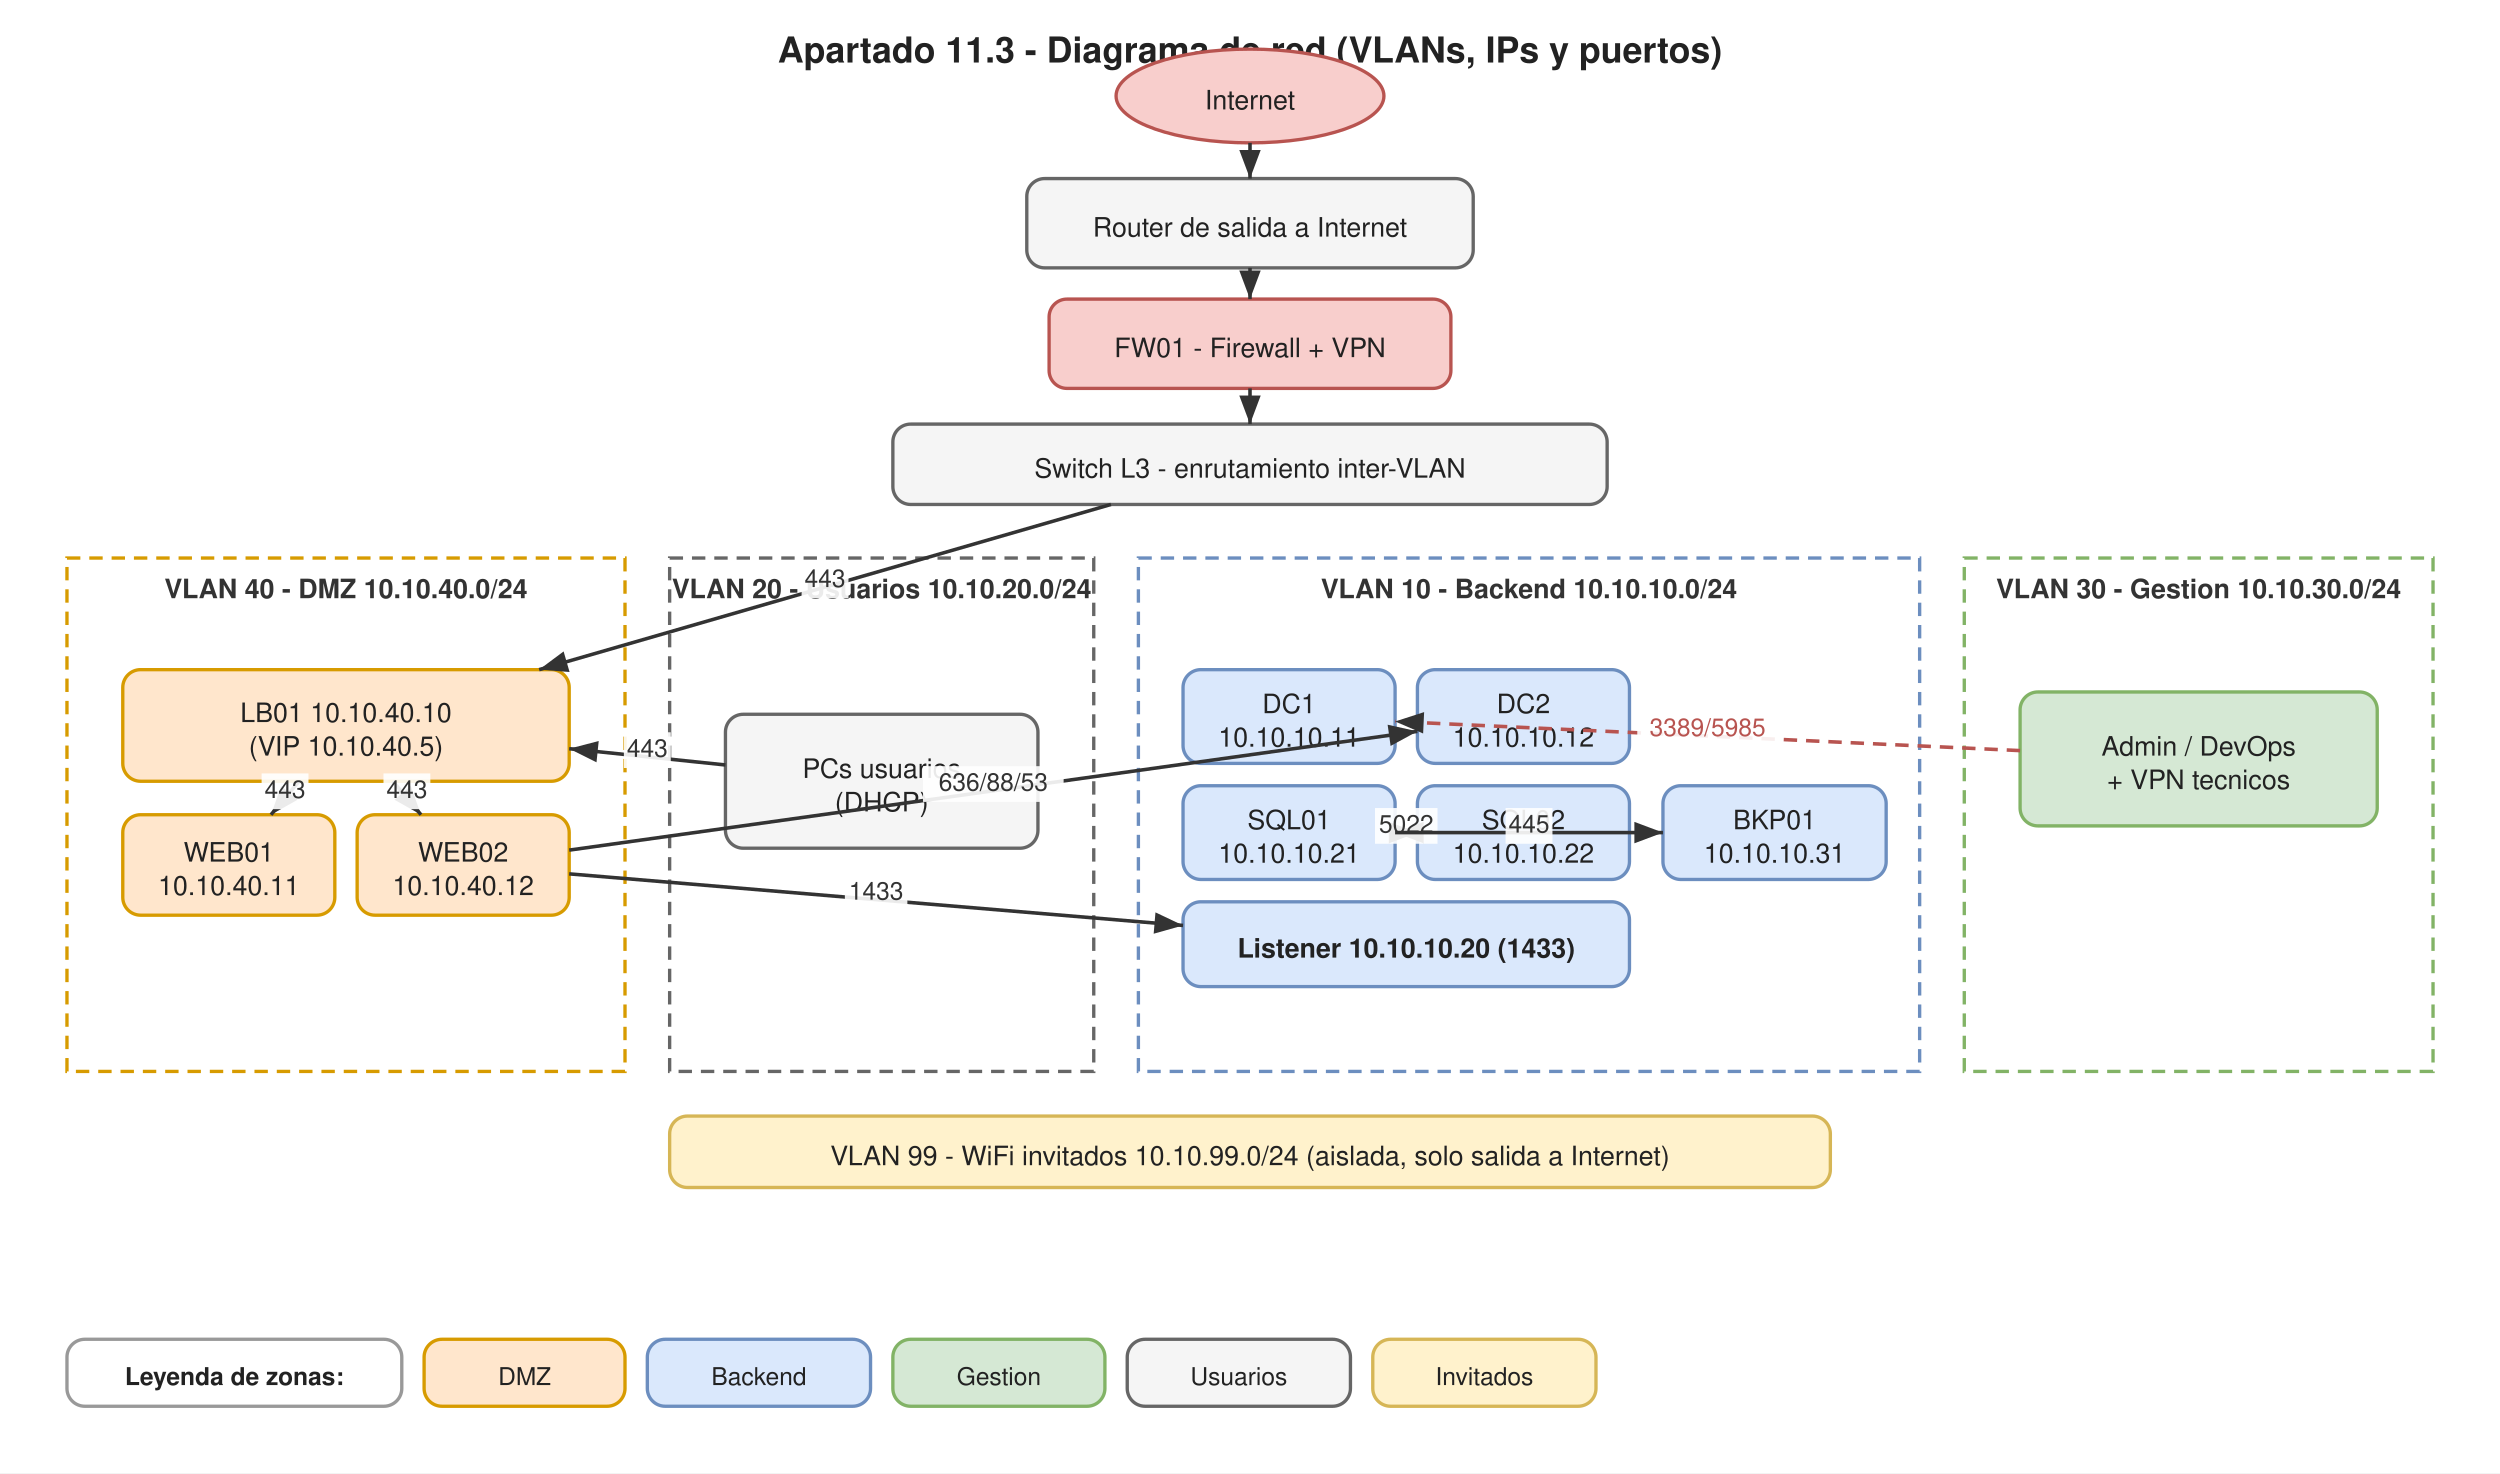
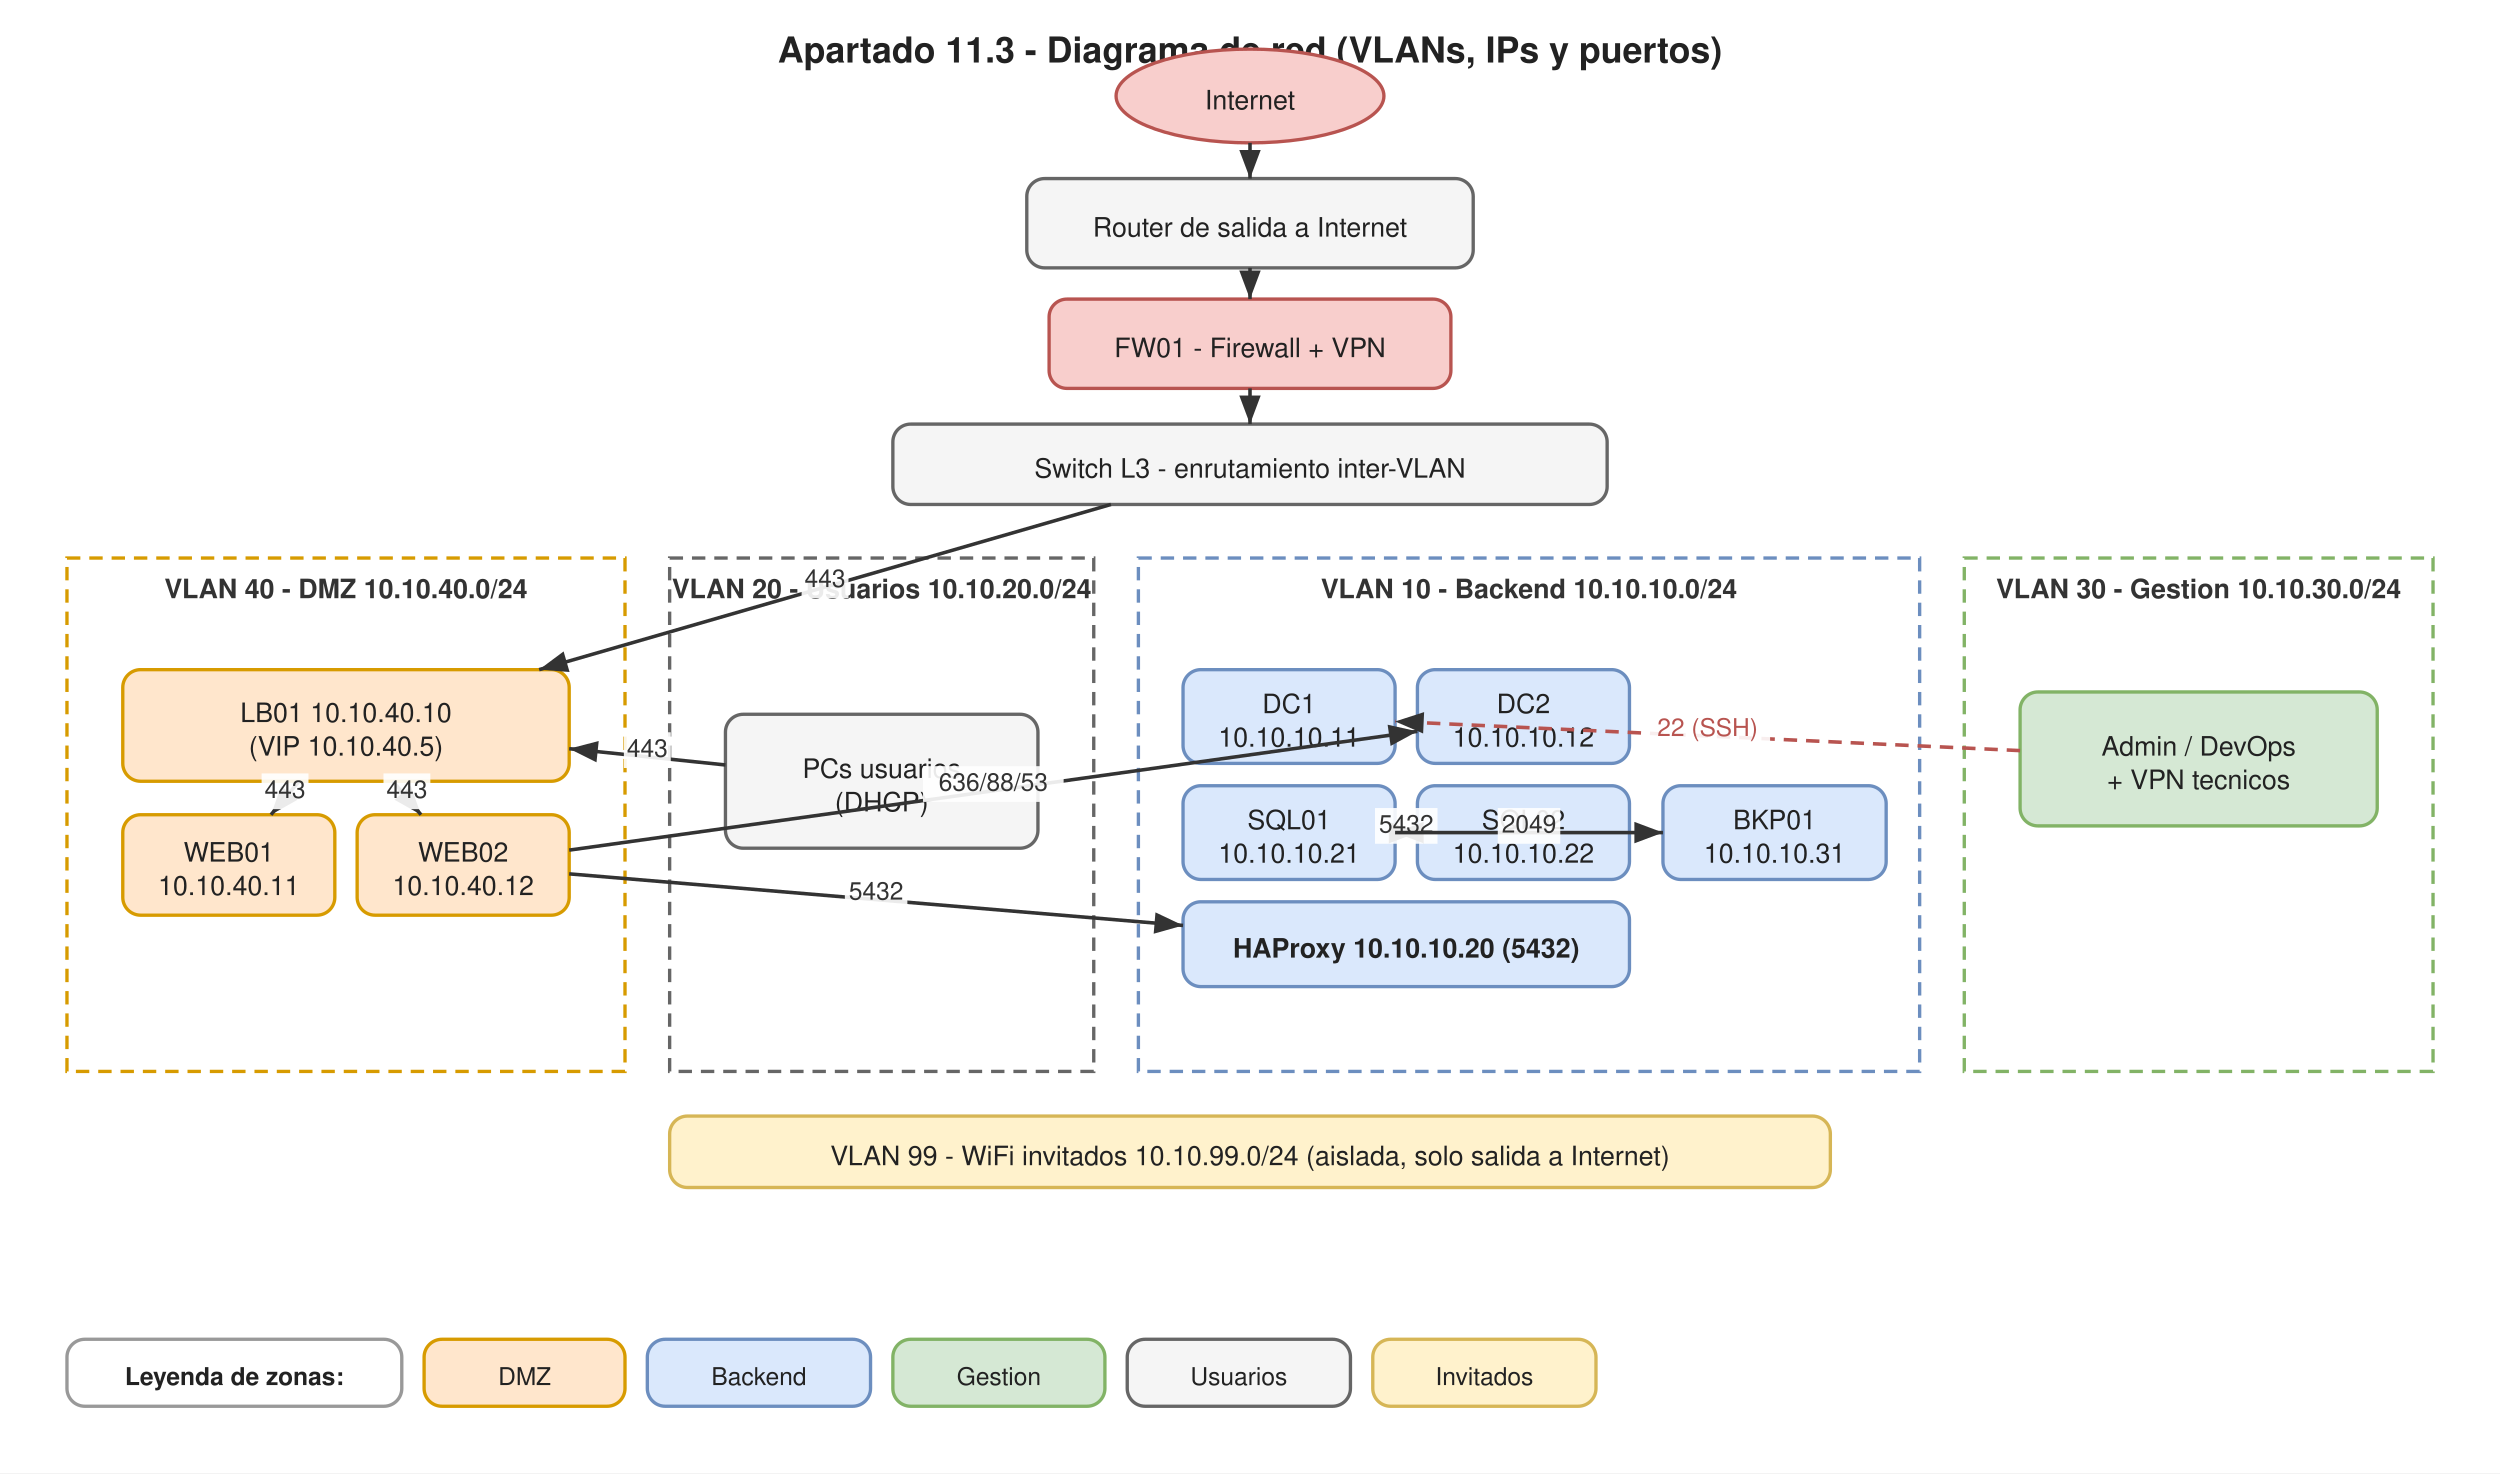
<svg xmlns="http://www.w3.org/2000/svg" width="1120" height="660" viewBox="0 0 1120 660" font-family="Helvetica, Arial, sans-serif">
  <defs>
    <marker id="arr" markerWidth="10" markerHeight="10" refX="8" refY="3" orient="auto" markerUnits="strokeWidth">
      <path d="M0,0 L8,3 L0,6 z" fill="#333333" />
    </marker>
  </defs>
  <rect x="0" y="0" width="1120" height="660" fill="white" />
  <text x="560" y="28" text-anchor="middle" font-size="16" font-weight="bold" fill="#222">Apartado 11.3 - Diagrama de red (VLANs, IPs y puertos)</text>
  <ellipse cx="560" cy="43" rx="60" ry="21" fill="#f8cecc" stroke="#b85450" stroke-width="1.5" />
  <text x="560" y="49" text-anchor="middle" font-size="12" fill="#222">Internet</text>
  <rect x="460" y="80" width="200" height="40" rx="8" fill="#f5f5f5" stroke="#666666" stroke-width="1.5" />
  <text x="560" y="106" text-anchor="middle" font-size="12" fill="#222">Router de salida a Internet</text>
  <rect x="470" y="134" width="180" height="40" rx="8" fill="#f8cecc" stroke="#b85450" stroke-width="1.5" />
  <text x="560" y="160" text-anchor="middle" font-size="12" fill="#222">FW01 - Firewall + VPN</text>
  <rect x="400" y="190" width="320" height="36" rx="8" fill="#f5f5f5" stroke="#666666" stroke-width="1.5" />
  <text x="560" y="214" text-anchor="middle" font-size="12" fill="#222">Switch L3 - enrutamiento inter-VLAN</text>
  <rect x="30" y="250" width="250" height="230" rx="0" fill="none" stroke="#d79b00" stroke-width="1.5" stroke-dasharray="6 4" />
  <text x="155" y="268" text-anchor="middle" font-size="12" font-weight="bold" fill="#333">VLAN 40 - DMZ  10.10.40.0/24</text>
  <rect x="300" y="250" width="190" height="230" rx="0" fill="none" stroke="#666666" stroke-width="1.5" stroke-dasharray="6 4" />
  <text x="395" y="268" text-anchor="middle" font-size="12" font-weight="bold" fill="#333">VLAN 20 - Usuarios  10.10.20.0/24</text>
  <rect x="510" y="250" width="350" height="230" rx="0" fill="none" stroke="#6c8ebf" stroke-width="1.5" stroke-dasharray="6 4" />
  <text x="685" y="268" text-anchor="middle" font-size="12" font-weight="bold" fill="#333">VLAN 10 - Backend  10.10.10.0/24</text>
  <rect x="880" y="250" width="210" height="230" rx="0" fill="none" stroke="#82b366" stroke-width="1.5" stroke-dasharray="6 4" />
  <text x="985" y="268" text-anchor="middle" font-size="12" font-weight="bold" fill="#333">VLAN 30 - Gestion  10.10.30.0/24</text>
  <rect x="55" y="300" width="200" height="50" rx="8" fill="#ffe6cc" stroke="#d79b00" stroke-width="1.5" />
  <text x="155" y="323.5" text-anchor="middle" font-size="12" fill="#222">LB01  10.10.40.10</text>
  <text x="155" y="338.5" text-anchor="middle" font-size="12" fill="#222">(VIP 10.10.40.5)</text>
  <rect x="55" y="365" width="95" height="45" rx="8" fill="#ffe6cc" stroke="#d79b00" stroke-width="1.5" />
  <text x="102.5" y="386" text-anchor="middle" font-size="12" fill="#222">WEB01</text>
  <text x="102.5" y="401" text-anchor="middle" font-size="12" fill="#222">10.10.40.11</text>
  <rect x="160" y="365" width="95" height="45" rx="8" fill="#ffe6cc" stroke="#d79b00" stroke-width="1.5" />
  <text x="207.5" y="386" text-anchor="middle" font-size="12" fill="#222">WEB02</text>
  <text x="207.5" y="401" text-anchor="middle" font-size="12" fill="#222">10.10.40.12</text>
  <rect x="325" y="320" width="140" height="60" rx="8" fill="#f5f5f5" stroke="#666666" stroke-width="1.5" />
  <text x="395" y="348.5" text-anchor="middle" font-size="12" fill="#222">PCs usuarios</text>
  <text x="395" y="363.5" text-anchor="middle" font-size="12" fill="#222">(DHCP)</text>
  <rect x="530" y="300" width="95" height="42" rx="8" fill="#dae8fc" stroke="#6c8ebf" stroke-width="1.5" />
  <text x="577.5" y="319.5" text-anchor="middle" font-size="12" fill="#222">DC1</text>
  <text x="577.5" y="334.5" text-anchor="middle" font-size="12" fill="#222">10.10.10.11</text>
  <rect x="635" y="300" width="95" height="42" rx="8" fill="#dae8fc" stroke="#6c8ebf" stroke-width="1.5" />
  <text x="682.5" y="319.5" text-anchor="middle" font-size="12" fill="#222">DC2</text>
  <text x="682.5" y="334.5" text-anchor="middle" font-size="12" fill="#222">10.10.10.12</text>
  <rect x="530" y="352" width="95" height="42" rx="8" fill="#dae8fc" stroke="#6c8ebf" stroke-width="1.5" />
  <text x="577.5" y="371.5" text-anchor="middle" font-size="12" fill="#222">SQL01</text>
  <text x="577.5" y="386.5" text-anchor="middle" font-size="12" fill="#222">10.10.10.21</text>
  <rect x="635" y="352" width="95" height="42" rx="8" fill="#dae8fc" stroke="#6c8ebf" stroke-width="1.5" />
  <text x="682.5" y="371.5" text-anchor="middle" font-size="12" fill="#222">SQL02</text>
  <text x="682.5" y="386.5" text-anchor="middle" font-size="12" fill="#222">10.10.10.22</text>
  <rect x="530" y="404" width="200" height="38" rx="8" fill="#dae8fc" stroke="#6c8ebf" stroke-width="1.5" />
-   <text x="630" y="429" text-anchor="middle" font-size="12" font-weight="bold" fill="#222">Listener 10.10.10.20 (1433)</text>
+   <text x="630" y="429" text-anchor="middle" font-size="12" font-weight="bold" fill="#222">HAProxy 10.10.10.20 (5432)</text>
  <rect x="745" y="352" width="100" height="42" rx="8" fill="#dae8fc" stroke="#6c8ebf" stroke-width="1.5" />
  <text x="795" y="371.5" text-anchor="middle" font-size="12" fill="#222">BKP01</text>
  <text x="795" y="386.5" text-anchor="middle" font-size="12" fill="#222">10.10.10.31</text>
  <rect x="905" y="310" width="160" height="60" rx="8" fill="#d5e8d4" stroke="#82b366" stroke-width="1.5" />
  <text x="985" y="338.5" text-anchor="middle" font-size="12" fill="#222">Admin / DevOps</text>
  <text x="985" y="353.5" text-anchor="middle" font-size="12" fill="#222">+ VPN tecnicos</text>
  <rect x="300" y="500" width="520" height="32" rx="8" fill="#fff2cc" stroke="#d6b656" stroke-width="1.5" />
  <text x="560" y="522" text-anchor="middle" font-size="12" fill="#222">VLAN 99 - WiFi invitados  10.10.99.0/24  (aislada, solo salida a Internet)</text>
  <rect x="30" y="600" width="150" height="30" rx="8" fill="none" stroke="#999999" stroke-width="1.5" />
  <text x="105" y="620.5" text-anchor="middle" font-size="11" font-weight="bold" fill="#222">Leyenda de zonas:</text>
  <rect x="190" y="600" width="90" height="30" rx="8" fill="#ffe6cc" stroke="#d79b00" stroke-width="1.5" />
  <text x="235" y="620.5" text-anchor="middle" font-size="11" fill="#222">DMZ</text>
  <rect x="290" y="600" width="100" height="30" rx="8" fill="#dae8fc" stroke="#6c8ebf" stroke-width="1.5" />
  <text x="340" y="620.5" text-anchor="middle" font-size="11" fill="#222">Backend</text>
  <rect x="400" y="600" width="95" height="30" rx="8" fill="#d5e8d4" stroke="#82b366" stroke-width="1.5" />
  <text x="447.5" y="620.5" text-anchor="middle" font-size="11" fill="#222">Gestion</text>
  <rect x="505" y="600" width="100" height="30" rx="8" fill="#f5f5f5" stroke="#666666" stroke-width="1.5" />
  <text x="555" y="620.5" text-anchor="middle" font-size="11" fill="#222">Usuarios</text>
  <rect x="615" y="600" width="100" height="30" rx="8" fill="#fff2cc" stroke="#d6b656" stroke-width="1.5" />
  <text x="665" y="620.5" text-anchor="middle" font-size="11" fill="#222">Invitados</text>
  <line x1="560" y1="64" x2="560" y2="80" stroke="#333333" stroke-width="1.6" marker-end="url(#arr)" />
  <line x1="560" y1="120" x2="560" y2="134" stroke="#333333" stroke-width="1.6" marker-end="url(#arr)" />
  <line x1="560" y1="174" x2="560" y2="190" stroke="#333333" stroke-width="1.6" marker-end="url(#arr)" />
  <line x1="497.692" y1="226" x2="241.538" y2="300" stroke="#333333" stroke-width="1.6" marker-end="url(#arr)" />
  <rect x="359.115" y="252" width="21" height="16" fill="white" stroke="none" opacity="0.9" />
  <text x="369.615" y="263" text-anchor="middle" font-size="11" fill="#333333">443</text>
  <line x1="325" y1="342.708" x2="255" y2="335.417" stroke="#333333" stroke-width="1.6" marker-end="url(#arr)" />
  <rect x="279.5" y="328.062" width="21" height="16" fill="white" stroke="none" opacity="0.9" />
  <text x="290" y="339.062" text-anchor="middle" font-size="11" fill="#333333">443</text>
  <line x1="134" y1="350" x2="121.4" y2="365" stroke="#333333" stroke-width="1.6" marker-end="url(#arr)" />
  <rect x="117.2" y="346.5" width="21" height="16" fill="white" stroke="none" opacity="0.9" />
  <text x="127.7" y="357.5" text-anchor="middle" font-size="11" fill="#333333">443</text>
  <line x1="176" y1="350" x2="188.6" y2="365" stroke="#333333" stroke-width="1.6" marker-end="url(#arr)" />
  <rect x="171.8" y="346.5" width="21" height="16" fill="white" stroke="none" opacity="0.9" />
  <text x="182.3" y="357.5" text-anchor="middle" font-size="11" fill="#333333">443</text>
  <line x1="255" y1="391.491" x2="530" y2="414.598" stroke="#333333" stroke-width="1.6" marker-end="url(#arr)" />
  <rect x="378.5" y="392.044" width="28" height="16" fill="white" stroke="none" opacity="0.9" />
-   <text x="392.5" y="403.044" text-anchor="middle" font-size="11" fill="#333333">1433</text>
+   <text x="392.5" y="403.044" text-anchor="middle" font-size="11" fill="#333333">5432</text>
  <line x1="255" y1="380.85" x2="635" y2="327.65" stroke="#333333" stroke-width="1.6" marker-end="url(#arr)" />
  <rect x="413.5" y="343.25" width="63" height="16" fill="white" stroke="none" opacity="0.9" />
  <text x="445" y="354.25" text-anchor="middle" font-size="11" fill="#333333">636/88/53</text>
  <line x1="625" y1="373" x2="635" y2="373" stroke="#333333" stroke-width="1.6" marker-end="url(#arr)" />
  <line x1="635" y1="373" x2="625" y2="373" stroke="#333333" stroke-width="1.6" marker-end="url(#arr)" />
  <rect x="616" y="362" width="28" height="16" fill="white" stroke="none" opacity="0.9" />
-   <text x="630" y="373" text-anchor="middle" font-size="11" fill="#333333">5022</text>
+   <text x="630" y="373" text-anchor="middle" font-size="11" fill="#333333">5432</text>
  <line x1="625" y1="373" x2="745" y2="373" stroke="#333333" stroke-width="1.6" marker-end="url(#arr)" />
-   <rect x="674.5" y="362" width="21" height="16" fill="white" stroke="none" opacity="0.9" />
-   <text x="685" y="373" text-anchor="middle" font-size="11" fill="#333333">445</text>
+   <rect x="671" y="362" width="28" height="16" fill="white" stroke="none" opacity="0.9" />
+   <text x="685" y="373" text-anchor="middle" font-size="11" fill="#333333">2049</text>
  <line x1="905" y1="336.27" x2="625" y2="323.215" stroke="#b85450" stroke-width="1.6" marker-end="url(#arr)" stroke-dasharray="6 4" />
-   <rect x="733.5" y="318.742" width="63" height="16" fill="white" stroke="none" opacity="0.9" />
-   <text x="765" y="329.742" text-anchor="middle" font-size="11" fill="#b85450">3389/5985</text>
+   <rect x="737" y="318.742" width="56" height="16" fill="white" stroke="none" opacity="0.9" />
+   <text x="765" y="329.742" text-anchor="middle" font-size="11" fill="#b85450">22 (SSH)</text>
</svg>
